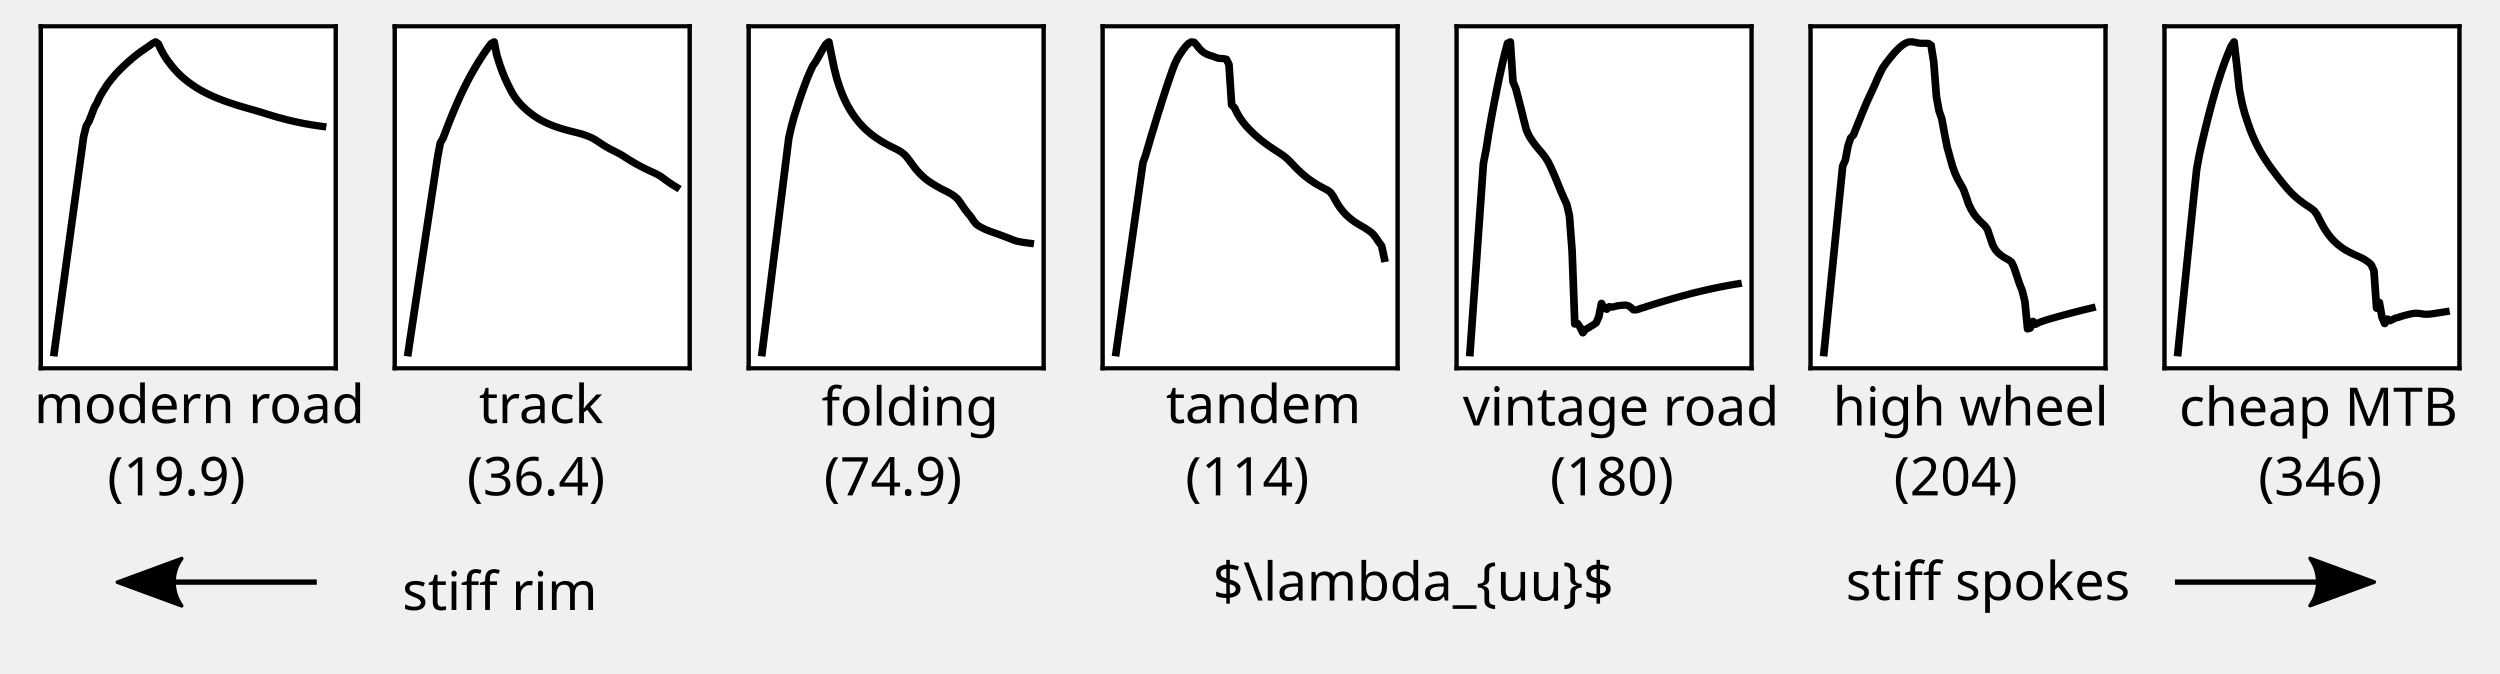
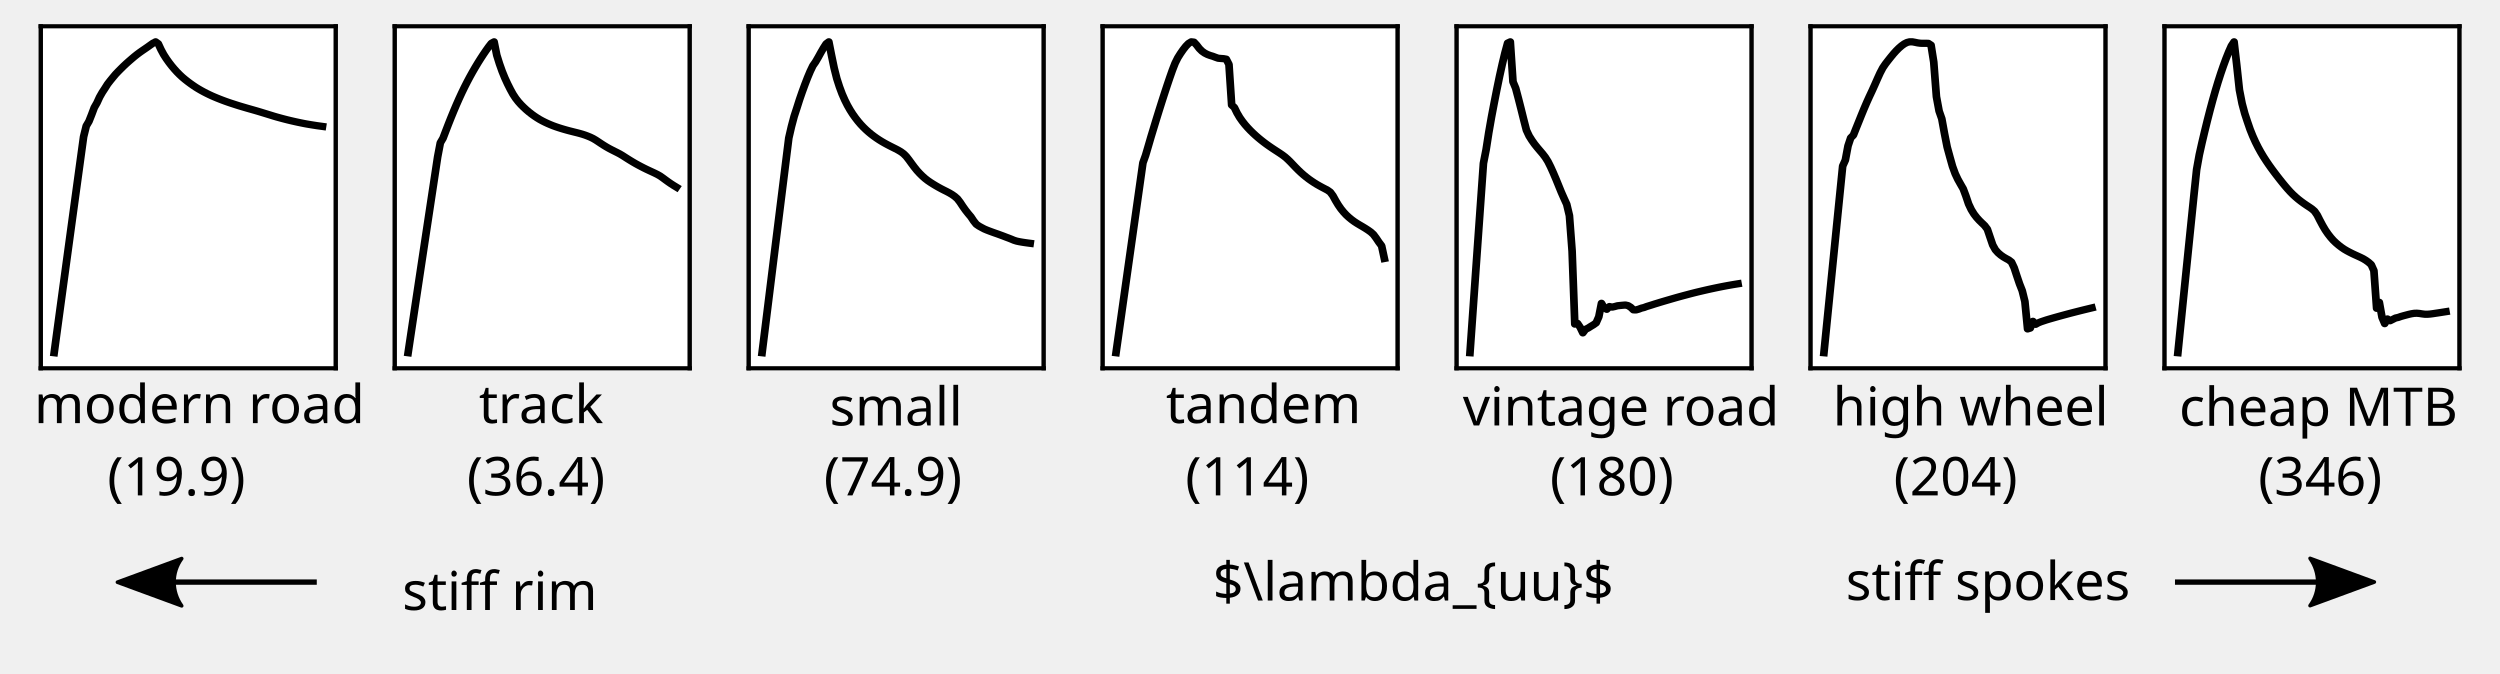
<svg xmlns="http://www.w3.org/2000/svg" width="6.5in" height="1.75in" viewBox="0 0 165.1 44.45" version="1.1" id="svg8">
  <defs id="defs2">
    <marker orient="auto" refY="0" refX="0" id="Arrow2Lend" style="overflow:visible">
      <path id="path2476" style="fill:#000000;fill-opacity:1;fill-rule:evenodd;stroke:#000000;stroke-width:0.625;stroke-linejoin:round;stroke-opacity:1" d="M 8.719,4.034 -2.207,0.016 8.719,-4.002 c -1.745,2.372 -1.735,5.617 -6e-7,8.035 z" transform="matrix(-1.1,0,0,-1.1,-1.1,0)" />
    </marker>
    <clipPath clipPathUnits="userSpaceOnUse" id="clipPath1605">
      <path d="M 376.968,9 H 421.2 v 54.36 h -44.232 z" id="path1603" />
    </clipPath>
    <clipPath clipPathUnits="userSpaceOnUse" id="clipPath1583">
      <path d="m 323.89,9 h 44.232 v 54.36 h -44.232 z" id="path1581" />
    </clipPath>
    <clipPath clipPathUnits="userSpaceOnUse" id="clipPath1561">
      <path d="m 270.812,9 h 44.232 v 54.36 h -44.232 z" id="path1559" />
    </clipPath>
    <clipPath clipPathUnits="userSpaceOnUse" id="clipPath1539">
      <path d="m 217.734,9 h 44.232 v 54.36 h -44.232 z" id="path1537" />
    </clipPath>
    <clipPath clipPathUnits="userSpaceOnUse" id="clipPath1517">
      <path d="m 164.656,9 h 44.232 v 54.36 h -44.232 z" id="path1515" />
    </clipPath>
    <clipPath clipPathUnits="userSpaceOnUse" id="clipPath1495">
      <path d="m 111.578,9 h 44.232 v 54.36 h -44.232 z" id="path1493" />
    </clipPath>
    <clipPath clipPathUnits="userSpaceOnUse" id="clipPath1473">
      <path d="m 58.5,9 h 44.232 V 63.36 H 58.5 Z" id="path1471" />
    </clipPath>
    <marker orient="auto" refY="0" refX="0" id="Arrow2Lend-9" style="overflow:visible">
      <path id="path2476-9" style="fill:#000000;fill-opacity:1;fill-rule:evenodd;stroke:#000000;stroke-width:0.625;stroke-linejoin:round;stroke-opacity:1" d="M 8.719,4.034 -2.207,0.016 8.719,-4.002 c -1.745,2.372 -1.735,5.617 -6e-7,8.035 z" transform="matrix(-1.1,0,0,-1.1,-1.1,0)" />
    </marker>
  </defs>
  <g id="layer1" transform="translate(0,-252.55)">
    <path d="M 2.692,276.871 H 22.172 v -22.586 H 2.692 Z" style="fill:#ffffff;fill-opacity:1;fill-rule:nonzero;stroke:none;stroke-width:0.353" id="path1465" />
    <g transform="matrix(0.4403902,0,0,-0.4154856,-23.07053,280.6103)" id="g1467" style="stroke-width:0.825">
      <g id="g1469" clip-path="url(#clipPath1473)" style="stroke-width:0.825">
        <path d="m 60.511,11.471 0.401,3.163 0.401,3.133 0.401,3.128 0.401,3.128 0.401,3.124 0.401,3.121 0.401,3.116 0.401,3.113 0.401,3.108 0.401,3.103 0.401,3.092 0.4,1.718 0.4,0.72 0.4,1.065 0.4,1.132 0.4,0.742 0.4,0.928 0.4,0.745 0.4,0.646 0.4,0.674 0.4,0.546 0.4,0.518 0.4,0.507 0.4,0.444 0.4,0.428 0.4,0.417 0.4,0.397 0.4,0.377 0.4,0.367 0.4,0.359 0.4,0.34 0.4,0.317 0.4,0.299 0.4,0.288 0.4,0.291 0.4,0.304 0.4,0.3 0.4,0.221 0.4,-0.307 0.4,-0.917 0.4,-0.788 0.4,-0.662 0.4,-0.595 0.4,-0.551 0.402,-0.507 0.404,-0.472 0.404,-0.432 0.404,-0.398 0.404,-0.359 0.404,-0.336 0.404,-0.318 0.404,-0.301 0.404,-0.288 0.404,-0.263 0.404,-0.246 0.404,-0.233 0.404,-0.22 0.404,-0.209 0.404,-0.199 0.404,-0.185 0.404,-0.178 0.404,-0.17 0.404,-0.165 0.404,-0.158 0.404,-0.151 0.404,-0.145 0.404,-0.139 0.404,-0.139 0.404,-0.135 0.404,-0.128 0.404,-0.126 0.404,-0.126 0.404,-0.122 0.404,-0.121 0.404,-0.122 0.404,-0.125 0.404,-0.129 0.404,-0.131 0.404,-0.132 0.404,-0.131 0.404,-0.132 0.404,-0.133 0.404,-0.125 0.404,-0.118 0.404,-0.116 0.404,-0.113 0.404,-0.108 0.404,-0.104 0.404,-0.099 0.404,-0.097 0.404,-0.092 0.404,-0.089 0.404,-0.087 0.404,-0.081 0.404,-0.073 0.404,-0.07 0.404,-0.068 0.404,-0.067 0.404,-0.058 0.404,-0.059" style="fill:none;stroke:#000000;stroke-width:1.155;stroke-linecap:square;stroke-linejoin:round;stroke-miterlimit:10;stroke-dasharray:none;stroke-opacity:1" id="path1475" />
      </g>
    </g>
    <g transform="matrix(0.4403902,0,0,-0.4154856,-23.07053,280.6103)" id="g1477" style="stroke-width:0.825">
      <path d="M 58.5,9 V 63.36" style="fill:none;stroke:#000000;stroke-width:0.66;stroke-linecap:square;stroke-linejoin:miter;stroke-miterlimit:10;stroke-dasharray:none;stroke-opacity:1" id="path1479" />
      <path d="M 102.732,9 V 63.36" style="fill:none;stroke:#000000;stroke-width:0.66;stroke-linecap:square;stroke-linejoin:miter;stroke-miterlimit:10;stroke-dasharray:none;stroke-opacity:1" id="path1481" />
      <path d="m 58.5,9 h 44.232" style="fill:none;stroke:#000000;stroke-width:0.66;stroke-linecap:square;stroke-linejoin:miter;stroke-miterlimit:10;stroke-dasharray:none;stroke-opacity:1" id="path1483" />
      <path d="m 58.5,63.36 h 44.232" style="fill:none;stroke:#000000;stroke-width:0.66;stroke-linecap:square;stroke-linejoin:miter;stroke-miterlimit:10;stroke-dasharray:none;stroke-opacity:1" id="path1485" />
      <path d="m 111.578,9 h 44.232 v 54.36 h -44.232 z" style="fill:#ffffff;fill-opacity:1;fill-rule:nonzero;stroke:none;stroke-width:0.825" id="path1487" />
    </g>
    <g transform="matrix(0.4403902,0,0,-0.4154856,-23.07053,280.6103)" id="g1489" style="stroke-width:0.825">
      <g id="g1491" clip-path="url(#clipPath1495)" style="stroke-width:0.825">
        <path d="m 113.589,11.471 0.402,2.853 0.402,2.835 0.402,2.834 0.402,2.833 0.402,2.831 0.403,2.83 0.403,2.827 0.403,2.826 0.403,2.824 0.403,2.823 0.402,2.82 0.402,2.229 0.402,0.727 0.402,1.119 0.402,1.103 0.402,1.071 0.402,1.04 0.402,1.003 0.402,0.963 0.402,0.924 0.402,0.88 0.403,0.842 0.404,0.807 0.404,0.772 0.404,0.741 0.404,0.71 0.404,0.682 0.404,0.656 0.404,0.629 0.404,0.601 0.404,0.549 0.404,0.234 0.404,-2.12 0.404,-1.371 0.404,-1.206 0.404,-1.051 0.404,-0.93 0.404,-0.855 0.404,-0.782 0.404,-0.652 0.404,-0.55 0.404,-0.477 0.404,-0.426 0.402,-0.393 0.4,-0.358 0.4,-0.33 0.4,-0.305 0.4,-0.282 0.4,-0.259 0.4,-0.231 0.4,-0.213 0.4,-0.196 0.4,-0.182 0.4,-0.171 0.4,-0.154 0.4,-0.144 0.4,-0.134 0.4,-0.127 0.4,-0.121 0.4,-0.115 0.4,-0.108 0.4,-0.107 0.4,-0.105 0.4,-0.111 0.4,-0.122 0.4,-0.139 0.4,-0.158 0.4,-0.176 0.4,-0.206 0.4,-0.249 0.4,-0.279 0.4,-0.283 0.4,-0.273 0.4,-0.258 0.4,-0.241 0.4,-0.222 0.4,-0.214 0.4,-0.211 0.4,-0.222 0.4,-0.25 0.4,-0.272 0.4,-0.27 0.4,-0.262 0.4,-0.255 0.4,-0.246 0.4,-0.233 0.4,-0.224 0.403,-0.22 0.408,-0.213 0.408,-0.203 0.408,-0.199 0.408,-0.202 0.408,-0.214 0.408,-0.247 0.408,-0.304 0.408,-0.321 0.408,-0.312 0.408,-0.297 0.408,-0.279 0.408,-0.262" style="fill:none;stroke:#000000;stroke-width:1.155;stroke-linecap:square;stroke-linejoin:round;stroke-miterlimit:10;stroke-dasharray:none;stroke-opacity:1" id="path1497" />
      </g>
    </g>
    <g transform="matrix(0.4403902,0,0,-0.4154856,-23.07053,280.6103)" id="g1499" style="stroke-width:0.825">
      <path d="M 111.578,9 V 63.36" style="fill:none;stroke:#000000;stroke-width:0.66;stroke-linecap:square;stroke-linejoin:miter;stroke-miterlimit:10;stroke-dasharray:none;stroke-opacity:1" id="path1501" />
      <path d="M 155.81,9 V 63.36" style="fill:none;stroke:#000000;stroke-width:0.66;stroke-linecap:square;stroke-linejoin:miter;stroke-miterlimit:10;stroke-dasharray:none;stroke-opacity:1" id="path1503" />
      <path d="m 111.578,9 h 44.232" style="fill:none;stroke:#000000;stroke-width:0.66;stroke-linecap:square;stroke-linejoin:miter;stroke-miterlimit:10;stroke-dasharray:none;stroke-opacity:1" id="path1505" />
      <path d="m 111.578,63.36 h 44.232" style="fill:none;stroke:#000000;stroke-width:0.66;stroke-linecap:square;stroke-linejoin:miter;stroke-miterlimit:10;stroke-dasharray:none;stroke-opacity:1" id="path1507" />
      <path d="m 164.656,9 h 44.232 V 63.36 H 164.656 Z" style="fill:#ffffff;fill-opacity:1;fill-rule:nonzero;stroke:none;stroke-width:0.825" id="path1509" />
    </g>
    <g transform="matrix(0.4403902,0,0,-0.4154856,-23.07053,280.6103)" id="g1511" style="stroke-width:0.825">
      <g id="g1513" clip-path="url(#clipPath1517)" style="stroke-width:0.825">
        <path d="m 166.667,11.471 0.401,3.415 0.4,3.421 0.4,3.419 0.4,3.418 0.4,3.416 0.401,3.414 0.401,3.411 0.401,3.409 0.401,3.406 0.401,3.402 0.401,1.842 0.401,1.597 0.401,1.308 0.401,1.336 0.401,1.229 0.401,1.165 0.401,1.1 0.401,1.014 0.401,0.889 0.401,0.609 0.401,0.731 0.4,0.77 0.398,0.728 0.398,0.655 0.398,0.316 0.398,-2.135 0.398,-2.032 0.398,-1.674 0.398,-1.311 0.398,-1.132 0.398,-0.963 0.398,-0.843 0.398,-0.741 0.398,-0.663 0.398,-0.591 0.398,-0.542 0.398,-0.494 0.398,-0.446 0.398,-0.409 0.398,-0.378 0.398,-0.346 0.398,-0.321 0.398,-0.299 0.401,-0.281 0.404,-0.264 0.404,-0.246 0.404,-0.233 0.404,-0.223 0.404,-0.216 0.404,-0.213 0.404,-0.224 0.404,-0.254 0.404,-0.313 0.404,-0.425 0.404,-0.549 0.404,-0.589 0.404,-0.574 0.404,-0.533 0.404,-0.466 0.404,-0.422 0.404,-0.381 0.404,-0.331 0.404,-0.294 0.404,-0.271 0.404,-0.259 0.404,-0.245 0.404,-0.234 0.404,-0.22 0.404,-0.212 0.404,-0.227 0.404,-0.254 0.404,-0.3 0.404,-0.376 0.404,-0.56 0.404,-0.647 0.404,-0.605 0.404,-0.543 0.404,-0.507 0.404,-0.647 0.404,-0.539 0.404,-0.295 0.404,-0.236 0.404,-0.227 0.404,-0.18 0.404,-0.163 0.404,-0.158 0.404,-0.153 0.404,-0.148 0.404,-0.158 0.404,-0.157 0.404,-0.167 0.404,-0.159 0.404,-0.169 0.404,-0.179 0.404,-0.134 0.404,-0.091 0.404,-0.075 0.404,-0.066 0.404,-0.06 0.404,-0.056" style="fill:none;stroke:#000000;stroke-width:1.155;stroke-linecap:square;stroke-linejoin:round;stroke-miterlimit:10;stroke-dasharray:none;stroke-opacity:1" id="path1519" />
      </g>
    </g>
    <g transform="matrix(0.4403902,0,0,-0.4154856,-23.07053,280.6103)" id="g1521" style="stroke-width:0.825">
      <path d="M 164.656,9 V 63.36" style="fill:none;stroke:#000000;stroke-width:0.66;stroke-linecap:square;stroke-linejoin:miter;stroke-miterlimit:10;stroke-dasharray:none;stroke-opacity:1" id="path1523" />
      <path d="M 208.888,9 V 63.36" style="fill:none;stroke:#000000;stroke-width:0.66;stroke-linecap:square;stroke-linejoin:miter;stroke-miterlimit:10;stroke-dasharray:none;stroke-opacity:1" id="path1525" />
      <path d="m 164.656,9 h 44.232" style="fill:none;stroke:#000000;stroke-width:0.66;stroke-linecap:square;stroke-linejoin:miter;stroke-miterlimit:10;stroke-dasharray:none;stroke-opacity:1" id="path1527" />
      <path d="m 164.656,63.36 h 44.232" style="fill:none;stroke:#000000;stroke-width:0.66;stroke-linecap:square;stroke-linejoin:miter;stroke-miterlimit:10;stroke-dasharray:none;stroke-opacity:1" id="path1529" />
      <path d="m 217.734,9 h 44.232 v 54.36 h -44.232 z" style="fill:#ffffff;fill-opacity:1;fill-rule:nonzero;stroke:none;stroke-width:0.825" id="path1531" />
    </g>
    <g transform="matrix(0.4403902,0,0,-0.4154856,-23.07053,280.6103)" id="g1533" style="stroke-width:0.825">
      <g id="g1535" clip-path="url(#clipPath1539)" style="stroke-width:0.825">
        <path d="m 219.745,11.471 0.403,3.005 0.403,3.025 0.403,3.023 0.403,3.022 0.403,3.022 0.403,3.019 0.403,3.019 0.403,3.016 0.403,3.017 0.403,3.01 0.402,1.197 0.402,1.45 0.402,1.465 0.402,1.402 0.402,1.4 0.402,1.376 0.402,1.349 0.402,1.325 0.402,1.297 0.402,1.262 0.402,1.213 0.403,1.099 0.404,0.863 0.404,0.681 0.404,0.617 0.404,0.544 0.404,0.439 0.404,0.261 0.404,-0.047 0.404,-0.462 0.404,-0.558 0.404,-0.424 0.404,-0.301 0.404,-0.217 0.404,-0.159 0.404,-0.129 0.404,-0.164 0.404,-0.15 0.404,-0.036 0.404,-0.031 0.404,-0.078 0.404,-0.841 0.404,-6.45 0.401,-0.382 0.4,-0.869 0.399,-0.722 0.4,-0.603 0.399,-0.536 0.4,-0.483 0.399,-0.446 0.4,-0.415 0.4,-0.39 0.399,-0.368 0.4,-0.349 0.399,-0.332 0.4,-0.317 0.4,-0.301 0.399,-0.291 0.4,-0.281 0.399,-0.274 0.4,-0.277 0.399,-0.288 0.4,-0.318 0.4,-0.369 0.399,-0.417 0.4,-0.445 0.399,-0.442 0.4,-0.426 0.4,-0.4 0.399,-0.374 0.4,-0.344 0.399,-0.324 0.4,-0.297 0.399,-0.281 0.4,-0.262 0.4,-0.24 0.399,-0.231 0.4,-0.221 0.399,-0.227 0.4,-0.3 0.399,-0.57 0.4,-0.773 0.4,-0.703 0.399,-0.612 0.4,-0.52 0.399,-0.454 0.408,-0.397 0.408,-0.354 0.408,-0.316 0.408,-0.28 0.408,-0.26 0.408,-0.252 0.408,-0.263 0.408,-0.279 0.408,-0.308 0.408,-0.392 0.408,-0.582 0.408,-0.645 0.408,-0.576 0.408,-2.012" style="fill:none;stroke:#000000;stroke-width:1.155;stroke-linecap:square;stroke-linejoin:round;stroke-miterlimit:10;stroke-dasharray:none;stroke-opacity:1" id="path1541" />
      </g>
    </g>
    <g transform="matrix(0.4403902,0,0,-0.4154856,-23.07053,280.6103)" id="g1543" style="stroke-width:0.825">
      <path d="M 217.734,9 V 63.36" style="fill:none;stroke:#000000;stroke-width:0.66;stroke-linecap:square;stroke-linejoin:miter;stroke-miterlimit:10;stroke-dasharray:none;stroke-opacity:1" id="path1545" />
      <path d="M 261.966,9 V 63.36" style="fill:none;stroke:#000000;stroke-width:0.66;stroke-linecap:square;stroke-linejoin:miter;stroke-miterlimit:10;stroke-dasharray:none;stroke-opacity:1" id="path1547" />
      <path d="m 217.734,9 h 44.232" style="fill:none;stroke:#000000;stroke-width:0.66;stroke-linecap:square;stroke-linejoin:miter;stroke-miterlimit:10;stroke-dasharray:none;stroke-opacity:1" id="path1549" />
      <path d="m 217.734,63.36 h 44.232" style="fill:none;stroke:#000000;stroke-width:0.66;stroke-linecap:square;stroke-linejoin:miter;stroke-miterlimit:10;stroke-dasharray:none;stroke-opacity:1" id="path1551" />
      <path d="M 270.812,9 H 315.044 V 63.36 H 270.812 Z" style="fill:#ffffff;fill-opacity:1;fill-rule:nonzero;stroke:none;stroke-width:0.825" id="path1553" />
    </g>
    <g transform="matrix(0.4403902,0,0,-0.4154856,-23.07053,280.6103)" id="g1555" style="stroke-width:0.825">
      <g id="g1557" clip-path="url(#clipPath1561)" style="stroke-width:0.825">
        <path d="m 272.823,11.471 0.403,6.032 0.403,6.023 0.403,6.023 0.403,6.016 0.403,6.01 0.403,2.179 0.403,2.735 0.403,2.44 0.403,2.241 0.403,2.169 0.403,2.065 0.403,1.925 0.403,1.784 0.403,1.573 0.403,0.202 0.403,-6.346 0.403,-1.025 0.403,-1.616 0.403,-1.677 0.403,-1.721 0.403,-1.658 0.403,-0.916 0.403,-0.679 0.403,-0.605 0.403,-0.536 0.403,-0.505 0.403,-0.502 0.403,-0.553 0.403,-0.678 0.403,-0.854 0.403,-0.95 0.403,-1.002 0.403,-1.048 0.403,-1.05 0.403,-0.966 0.403,-0.935 0.403,-1.803 0.403,-5.636 0.403,-11.606 0.403,0.12 0.403,-0.634 0.401,-0.883 0.399,0.563 0.399,0.205 0.399,0.271 0.399,0.253 0.399,0.307 0.399,0.965 0.399,2.14 0.399,-0.716 0.399,-0.241 0.399,0.44 0.399,-0.09 0.399,0.093 0.399,0.119 0.399,0.046 0.399,0.041 0.399,0.033 0.399,-0.095 0.399,-0.266 0.399,-0.405 0.399,-0.011 0.399,0.118 0.399,0.161 0.399,0.104 0.399,0.16 0.399,0.13 0.399,0.132 0.399,0.138 0.399,0.127 0.399,0.131 0.399,0.127 0.399,0.124 0.399,0.124 0.399,0.123 0.399,0.123 0.399,0.121 0.399,0.118 0.399,0.116 0.399,0.115 0.399,0.112 0.399,0.112 0.399,0.11 0.399,0.108 0.4,0.105 0.407,0.102 0.407,0.101 0.407,0.1 0.407,0.098 0.407,0.095 0.407,0.093 0.407,0.091 0.407,0.089 0.407,0.086 0.407,0.083 0.407,0.081 0.407,0.077 0.407,0.075 0.407,0.072 0.407,0.069" style="fill:none;stroke:#000000;stroke-width:1.155;stroke-linecap:square;stroke-linejoin:round;stroke-miterlimit:10;stroke-dasharray:none;stroke-opacity:1" id="path1563" />
      </g>
    </g>
    <g transform="matrix(0.4403902,0,0,-0.4154856,-23.07053,280.6103)" id="g1565" style="stroke-width:0.825">
      <path d="M 270.812,9 V 63.36" style="fill:none;stroke:#000000;stroke-width:0.66;stroke-linecap:square;stroke-linejoin:miter;stroke-miterlimit:10;stroke-dasharray:none;stroke-opacity:1" id="path1567" />
      <path d="M 315.044,9 V 63.36" style="fill:none;stroke:#000000;stroke-width:0.66;stroke-linecap:square;stroke-linejoin:miter;stroke-miterlimit:10;stroke-dasharray:none;stroke-opacity:1" id="path1569" />
      <path d="M 270.812,9 H 315.044" style="fill:none;stroke:#000000;stroke-width:0.66;stroke-linecap:square;stroke-linejoin:miter;stroke-miterlimit:10;stroke-dasharray:none;stroke-opacity:1" id="path1571" />
      <path d="M 270.812,63.36 H 315.044" style="fill:none;stroke:#000000;stroke-width:0.66;stroke-linecap:square;stroke-linejoin:miter;stroke-miterlimit:10;stroke-dasharray:none;stroke-opacity:1" id="path1573" />
      <path d="m 323.89,9 h 44.232 v 54.36 h -44.232 z" style="fill:#ffffff;fill-opacity:1;fill-rule:nonzero;stroke:none;stroke-width:0.825" id="path1575" />
    </g>
    <g transform="matrix(0.4403902,0,0,-0.4154856,-23.07053,280.6103)" id="g1577" style="stroke-width:0.825">
      <g id="g1579" clip-path="url(#clipPath1583)" style="stroke-width:0.825">
        <path d="m 325.901,11.471 0.402,4.276 0.401,4.239 0.401,4.237 0.401,4.236 0.401,4.235 0.402,4.235 0.401,4.209 0.401,0.954 0.401,2.255 0.401,1.274 0.402,0.43 0.401,1.077 0.401,1.051 0.401,1.059 0.401,1.033 0.402,0.996 0.401,0.939 0.401,0.906 0.401,0.939 0.401,0.966 0.402,0.934 0.402,0.813 0.402,0.623 0.402,0.552 0.402,0.538 0.402,0.515 0.402,0.474 0.402,0.423 0.402,0.37 0.402,0.305 0.402,0.217 0.402,0.109 0.402,-6.81e-4 0.402,-0.078 0.402,-0.09 0.402,-0.057 0.402,-0.015 0.402,0.007 0.402,-0.013 0.402,-0.28 0.402,-2.696 0.402,-5.499 0.402,-2.286 0.402,-1.221 0.402,-2.339 0.402,-2.15 0.402,-1.562 0.402,-1.517 0.402,-1.168 0.402,-0.904 0.402,-0.761 0.402,-0.744 0.402,-1.139 0.402,-1.264 0.402,-0.901 0.402,-0.692 0.402,-0.553 0.402,-0.469 0.402,-0.419 0.402,-0.407 0.402,-0.567 0.402,-1.262 0.402,-1.249 0.402,-0.765 0.402,-0.473 0.402,-0.367 0.402,-0.299 0.402,-0.248 0.402,-0.23 0.402,-0.333 0.402,-0.901 0.402,-1.298 0.402,-1.261 0.402,-1.085 0.402,-1.721 0.402,-4.361 0.402,0.131 0.402,1.08 0.402,-0.48 0.402,0.238 0.402,0.172 0.402,0.143 0.402,0.141 0.402,0.129 0.402,0.123 0.402,0.122 0.402,0.12 0.402,0.118 0.402,0.117 0.402,0.115 0.402,0.114 0.402,0.113 0.402,0.111 0.402,0.109 0.402,0.108 0.402,0.107 0.402,0.106 0.402,0.104 0.402,0.103 0.402,0.102" style="fill:none;stroke:#000000;stroke-width:1.155;stroke-linecap:square;stroke-linejoin:round;stroke-miterlimit:10;stroke-dasharray:none;stroke-opacity:1" id="path1585" />
      </g>
    </g>
    <g transform="matrix(0.4403902,0,0,-0.4154856,-23.07053,280.6103)" id="g1587" style="stroke-width:0.825">
      <path d="M 323.89,9 V 63.36" style="fill:none;stroke:#000000;stroke-width:0.66;stroke-linecap:square;stroke-linejoin:miter;stroke-miterlimit:10;stroke-dasharray:none;stroke-opacity:1" id="path1589" />
      <path d="M 368.122,9 V 63.36" style="fill:none;stroke:#000000;stroke-width:0.66;stroke-linecap:square;stroke-linejoin:miter;stroke-miterlimit:10;stroke-dasharray:none;stroke-opacity:1" id="path1591" />
      <path d="m 323.89,9 h 44.232" style="fill:none;stroke:#000000;stroke-width:0.66;stroke-linecap:square;stroke-linejoin:miter;stroke-miterlimit:10;stroke-dasharray:none;stroke-opacity:1" id="path1593" />
      <path d="m 323.89,63.36 h 44.232" style="fill:none;stroke:#000000;stroke-width:0.66;stroke-linecap:square;stroke-linejoin:miter;stroke-miterlimit:10;stroke-dasharray:none;stroke-opacity:1" id="path1595" />
      <path d="M 376.968,9 H 421.2 v 54.36 h -44.232 z" style="fill:#ffffff;fill-opacity:1;fill-rule:nonzero;stroke:none;stroke-width:0.825" id="path1597" />
    </g>
    <g transform="matrix(0.4403902,0,0,-0.4154856,-23.07053,280.6103)" id="g1599" style="stroke-width:0.825">
      <g id="g1601" clip-path="url(#clipPath1605)" style="stroke-width:0.825">
        <path d="m 378.979,11.471 0.401,4.189 0.401,4.196 0.402,4.189 0.402,4.182 0.402,4.172 0.401,4.153 0.401,4.038 0.401,2.352 0.401,1.903 0.401,1.794 0.401,1.731 0.401,1.658 0.401,1.575 0.401,1.496 0.401,1.408 0.401,1.328 0.401,1.234 0.401,1.156 0.401,1.063 0.401,0.959 0.401,0.642 0.401,-3.689 0.401,-3.954 0.401,-2.17 0.401,-1.59 0.401,-1.293 0.401,-1.236 0.401,-1.058 0.401,-0.941 0.401,-0.847 0.401,-0.771 0.401,-0.711 0.401,-0.659 0.401,-0.625 0.401,-0.598 0.401,-0.572 0.401,-0.559 0.401,-0.547 0.401,-0.533 0.401,-0.518 0.401,-0.497 0.401,-0.467 0.401,-0.431 0.404,-0.394 0.405,-0.363 0.405,-0.335 0.405,-0.314 0.405,-0.294 0.405,-0.283 0.405,-0.293 0.405,-0.371 0.405,-0.62 0.405,-0.845 0.405,-0.808 0.405,-0.729 0.405,-0.623 0.405,-0.549 0.405,-0.485 0.405,-0.408 0.405,-0.363 0.405,-0.328 0.405,-0.293 0.405,-0.252 0.405,-0.229 0.405,-0.216 0.405,-0.203 0.405,-0.193 0.405,-0.197 0.405,-0.214 0.405,-0.259 0.405,-0.308 0.405,-0.384 0.405,-0.958 0.405,-5.98 0.405,0.953 0.405,-2.381 0.405,-1.01 0.405,0.746 0.405,-0.285 0.405,0.216 0.405,0.217 0.405,0.093 0.401,0.149 0.397,0.121 0.397,0.112 0.397,0.111 0.397,0.093 0.397,0.066 0.397,0.016 0.397,-0.036 0.397,-0.068 0.397,-0.052 0.397,-0.006 0.397,0.032 0.397,0.054 0.397,0.063 0.397,0.063 0.397,0.064 0.397,0.067 0.397,0.066" style="fill:none;stroke:#000000;stroke-width:1.155;stroke-linecap:square;stroke-linejoin:round;stroke-miterlimit:10;stroke-dasharray:none;stroke-opacity:1" id="path1607" />
      </g>
    </g>
    <g transform="matrix(0.4403902,0,0,-0.4154856,-23.07053,280.6103)" id="g1609" style="stroke-width:0.825">
      <path d="M 376.968,9 V 63.36" style="fill:none;stroke:#000000;stroke-width:0.66;stroke-linecap:square;stroke-linejoin:miter;stroke-miterlimit:10;stroke-dasharray:none;stroke-opacity:1" id="path1611" />
      <path d="M 421.2,9 V 63.36" style="fill:none;stroke:#000000;stroke-width:0.66;stroke-linecap:square;stroke-linejoin:miter;stroke-miterlimit:10;stroke-dasharray:none;stroke-opacity:1" id="path1613" />
      <path d="M 376.968,9 H 421.2" style="fill:none;stroke:#000000;stroke-width:0.66;stroke-linecap:square;stroke-linejoin:miter;stroke-miterlimit:10;stroke-dasharray:none;stroke-opacity:1" id="path1615" />
      <path d="M 376.968,63.36 H 421.2" style="fill:none;stroke:#000000;stroke-width:0.66;stroke-linecap:square;stroke-linejoin:miter;stroke-miterlimit:10;stroke-dasharray:none;stroke-opacity:1" id="path1617" />
    </g>
    <text xml:space="preserve" style="font-style:normal;font-variant:normal;font-weight:normal;font-stretch:normal;font-size:3.528px;line-height:1.25;font-family:sans-serif;-inkscape-font-specification:'sans-serif, Normal';font-variant-ligatures:normal;font-variant-caps:normal;font-variant-numeric:normal;font-feature-settings:normal;text-align:start;letter-spacing:0px;word-spacing:0px;writing-mode:lr-tb;text-anchor:start;fill:#000000;fill-opacity:1;stroke:none;stroke-width:0.265" x="80.095" y="292.211" id="text2407">
      <tspan id="tspan2405" x="80.095" y="292.211" style="stroke-width:0.265">$\lambda_{uu}$</tspan>
    </text>
    <text xml:space="preserve" style="font-style:normal;font-variant:normal;font-weight:normal;font-stretch:normal;font-size:3.528px;line-height:1.25;font-family:sans-serif;-inkscape-font-specification:'sans-serif, Normal';font-variant-ligatures:normal;font-variant-caps:normal;font-variant-numeric:normal;font-feature-settings:normal;text-align:start;letter-spacing:0px;word-spacing:0px;writing-mode:lr-tb;text-anchor:start;fill:#000000;fill-opacity:1;stroke:none;stroke-width:0.265" x="7.088" y="285.262" id="text2411">
      <tspan id="tspan2409" x="7.088" y="285.262" style="stroke-width:0.265">(19.9)</tspan>
    </text>
    <text xml:space="preserve" style="font-style:normal;font-variant:normal;font-weight:normal;font-stretch:normal;font-size:3.528px;line-height:1.25;font-family:sans-serif;-inkscape-font-specification:'sans-serif, Normal';font-variant-ligatures:normal;font-variant-caps:normal;font-variant-numeric:normal;font-feature-settings:normal;text-align:start;letter-spacing:0px;word-spacing:0px;writing-mode:lr-tb;text-anchor:start;fill:#000000;fill-opacity:1;stroke:none;stroke-width:0.265" x="30.834" y="285.262" id="text2415">
      <tspan id="tspan2413" x="30.834" y="285.262" style="stroke-width:0.265">(36.4)</tspan>
    </text>
    <text xml:space="preserve" style="font-style:normal;font-variant:normal;font-weight:normal;font-stretch:normal;font-size:3.528px;line-height:1.25;font-family:sans-serif;-inkscape-font-specification:'sans-serif, Normal';font-variant-ligatures:normal;font-variant-caps:normal;font-variant-numeric:normal;font-feature-settings:normal;text-align:start;letter-spacing:0px;word-spacing:0px;writing-mode:lr-tb;text-anchor:start;fill:#000000;fill-opacity:1;stroke:none;stroke-width:0.265" x="54.411" y="285.262" id="text2419">
      <tspan id="tspan2417" x="54.411" y="285.262" style="stroke-width:0.265">(74.9)</tspan>
    </text>
    <text xml:space="preserve" style="font-style:normal;font-variant:normal;font-weight:normal;font-stretch:normal;font-size:3.528px;line-height:1.25;font-family:sans-serif;-inkscape-font-specification:'sans-serif, Normal';font-variant-ligatures:normal;font-variant-caps:normal;font-variant-numeric:normal;font-feature-settings:normal;text-align:start;letter-spacing:0px;word-spacing:0px;writing-mode:lr-tb;text-anchor:start;fill:#000000;fill-opacity:1;stroke:none;stroke-width:0.265" x="78.281" y="285.262" id="text2423">
      <tspan id="tspan2421" x="78.281" y="285.262" style="stroke-width:0.265">(114)</tspan>
    </text>
    <text xml:space="preserve" style="font-style:normal;font-variant:normal;font-weight:normal;font-stretch:normal;font-size:3.528px;line-height:1.25;font-family:sans-serif;-inkscape-font-specification:'sans-serif, Normal';font-variant-ligatures:normal;font-variant-caps:normal;font-variant-numeric:normal;font-feature-settings:normal;text-align:start;letter-spacing:0px;word-spacing:0px;writing-mode:lr-tb;text-anchor:start;fill:#000000;fill-opacity:1;stroke:none;stroke-width:0.265" x="102.365" y="285.262" id="text2427">
      <tspan id="tspan2425" x="102.365" y="285.262" style="stroke-width:0.265">(180)</tspan>
    </text>
    <text xml:space="preserve" style="font-style:normal;font-variant:normal;font-weight:normal;font-stretch:normal;font-size:3.528px;line-height:1.25;font-family:sans-serif;-inkscape-font-specification:'sans-serif, Normal';font-variant-ligatures:normal;font-variant-caps:normal;font-variant-numeric:normal;font-feature-settings:normal;text-align:start;letter-spacing:0px;word-spacing:0px;writing-mode:lr-tb;text-anchor:start;fill:#000000;fill-opacity:1;stroke:none;stroke-width:0.265" x="125.063" y="285.262" id="text2431">
      <tspan id="tspan2429" x="125.063" y="285.262" style="stroke-width:0.265">(204)</tspan>
    </text>
    <text xml:space="preserve" style="font-style:normal;font-variant:normal;font-weight:normal;font-stretch:normal;font-size:3.528px;line-height:1.25;font-family:sans-serif;-inkscape-font-specification:'sans-serif, Normal';font-variant-ligatures:normal;font-variant-caps:normal;font-variant-numeric:normal;font-feature-settings:normal;text-align:start;letter-spacing:0px;word-spacing:0px;writing-mode:lr-tb;text-anchor:start;fill:#000000;fill-opacity:1;stroke:none;stroke-width:0.265" x="149.136" y="285.262" id="text2435">
      <tspan id="tspan2433" x="149.136" y="285.262" style="stroke-width:0.265">(346)</tspan>
    </text>
    <text xml:space="preserve" style="font-style:normal;font-variant:normal;font-weight:normal;font-stretch:normal;font-size:3.528px;line-height:1.25;font-family:sans-serif;-inkscape-font-specification:'sans-serif, Normal';font-variant-ligatures:normal;font-variant-caps:normal;font-variant-numeric:normal;font-feature-settings:normal;text-align:start;letter-spacing:0px;word-spacing:0px;writing-mode:lr-tb;text-anchor:start;fill:#000000;fill-opacity:1;stroke:none;stroke-width:0.265" x="26.562" y="292.839" id="text2443">
      <tspan id="tspan2441" x="26.562" y="292.839" style="stroke-width:0.265">stiff rim</tspan>
    </text>
    <text xml:space="preserve" style="font-style:normal;font-variant:normal;font-weight:normal;font-stretch:normal;font-size:3.528px;line-height:1.25;font-family:sans-serif;-inkscape-font-specification:'sans-serif, Normal';font-variant-ligatures:normal;font-variant-caps:normal;font-variant-numeric:normal;font-feature-settings:normal;text-align:start;letter-spacing:0px;word-spacing:0px;writing-mode:lr-tb;text-anchor:start;fill:#000000;fill-opacity:1;stroke:none;stroke-width:0.265" x="121.896" y="292.176" id="text2451">
      <tspan id="tspan2449" x="121.896" y="292.176" style="stroke-width:0.265">stiff spokes</tspan>
    </text>
    <path style="fill:none;stroke:#000000;stroke-width:0.353;stroke-linecap:butt;stroke-linejoin:miter;stroke-miterlimit:4;stroke-dasharray:none;stroke-opacity:1;marker-end:url(#Arrow2Lend)" d="m 143.636,290.992 h 12.695" id="path2453" />
    <path style="fill:none;stroke:#000000;stroke-width:0.353;stroke-linecap:butt;stroke-linejoin:miter;stroke-miterlimit:4;stroke-dasharray:none;stroke-opacity:1;marker-end:url(#Arrow2Lend-9)" d="M 20.92,290.992 H 8.225" id="path2453-6" />
    <text xml:space="preserve" style="font-style:normal;font-variant:normal;font-weight:normal;font-stretch:normal;font-size:3.528px;line-height:1.25;font-family:sans-serif;-inkscape-font-specification:'sans-serif, Normal';font-variant-ligatures:normal;font-variant-caps:normal;font-variant-numeric:normal;font-feature-settings:normal;text-align:start;letter-spacing:0px;word-spacing:0px;writing-mode:lr-tb;text-anchor:start;fill:#000000;fill-opacity:1;stroke:none;stroke-width:0.265" x="2.256" y="280.494" id="text929">
      <tspan id="tspan927" x="2.256" y="280.494" style="stroke-width:0.265">modern road</tspan>
    </text>
    <text xml:space="preserve" style="font-style:normal;font-variant:normal;font-weight:normal;font-stretch:normal;font-size:3.528px;line-height:1.25;font-family:sans-serif;-inkscape-font-specification:'sans-serif, Normal';font-variant-ligatures:normal;font-variant-caps:normal;font-variant-numeric:normal;font-feature-settings:normal;text-align:start;letter-spacing:0px;word-spacing:0px;writing-mode:lr-tb;text-anchor:start;fill:#000000;fill-opacity:1;stroke:none;stroke-width:0.265" x="31.622" y="280.494" id="text933">
      <tspan id="tspan931" x="31.622" y="280.494" style="stroke-width:0.265">track</tspan>
    </text>
-     <text xml:space="preserve" style="font-style:normal;font-variant:normal;font-weight:normal;font-stretch:normal;font-size:3.528px;line-height:1.25;font-family:sans-serif;-inkscape-font-specification:'sans-serif, Normal';font-variant-ligatures:normal;font-variant-caps:normal;font-variant-numeric:normal;font-feature-settings:normal;text-align:start;letter-spacing:0px;word-spacing:0px;writing-mode:lr-tb;text-anchor:start;fill:#000000;fill-opacity:1;stroke:none;stroke-width:0.265" x="54.258" y="280.65" id="text937">
-       <tspan id="tspan935" x="54.258" y="280.65" style="stroke-width:0.265">folding</tspan>
+     <text xml:space="preserve" style="font-style:normal;font-variant:normal;font-weight:normal;font-stretch:normal;font-size:3.528px;line-height:1.25;font-family:sans-serif;-inkscape-font-specification:'sans-serif, Normal';font-variant-ligatures:normal;font-variant-caps:normal;font-variant-numeric:normal;font-feature-settings:normal;text-align:start;letter-spacing:0px;word-spacing:0px;writing-mode:lr-tb;text-anchor:start;fill:#000000;fill-opacity:1;stroke:none;stroke-width:0.265" x="54.787" y="280.65" id="text937">
+       <tspan id="tspan935" x="54.787" y="280.65" style="stroke-width:0.265">small</tspan>
    </text>
    <text xml:space="preserve" style="font-style:normal;font-variant:normal;font-weight:normal;font-stretch:normal;font-size:3.528px;line-height:1.25;font-family:sans-serif;-inkscape-font-specification:'sans-serif, Normal';font-variant-ligatures:normal;font-variant-caps:normal;font-variant-numeric:normal;font-feature-settings:normal;text-align:start;letter-spacing:0px;word-spacing:0px;writing-mode:lr-tb;text-anchor:start;fill:#000000;fill-opacity:1;stroke:none;stroke-width:0.265" x="76.992" y="280.494" id="text941">
      <tspan id="tspan939" x="76.992" y="280.494" style="stroke-width:0.265">tandem</tspan>
    </text>
    <text xml:space="preserve" style="font-style:normal;font-variant:normal;font-weight:normal;font-stretch:normal;font-size:3.528px;line-height:1.25;font-family:sans-serif;-inkscape-font-specification:'sans-serif, Normal';font-variant-ligatures:normal;font-variant-caps:normal;font-variant-numeric:normal;font-feature-settings:normal;text-align:start;letter-spacing:0px;word-spacing:0px;writing-mode:lr-tb;text-anchor:start;fill:#000000;fill-opacity:1;stroke:none;stroke-width:0.265" x="96.606" y="280.65" id="text945">
      <tspan x="96.606" y="280.65" style="stroke-width:0.265" id="tspan947">vintage road</tspan>
    </text>
    <text xml:space="preserve" style="font-style:normal;font-variant:normal;font-weight:normal;font-stretch:normal;font-size:3.528px;line-height:1.25;font-family:sans-serif;-inkscape-font-specification:'sans-serif, Normal';font-variant-ligatures:normal;font-variant-caps:normal;font-variant-numeric:normal;font-feature-settings:normal;text-align:start;letter-spacing:0px;word-spacing:0px;writing-mode:lr-tb;text-anchor:start;fill:#000000;fill-opacity:1;stroke:none;stroke-width:0.265" x="121.044" y="280.65" id="text953">
      <tspan id="tspan951" x="121.044" y="280.65" style="stroke-width:0.265">high wheel</tspan>
    </text>
    <text xml:space="preserve" style="font-style:normal;font-variant:normal;font-weight:normal;font-stretch:normal;font-size:3.528px;line-height:1.25;font-family:sans-serif;-inkscape-font-specification:'sans-serif, Normal';font-variant-ligatures:normal;font-variant-caps:normal;font-variant-numeric:normal;font-feature-settings:normal;text-align:start;letter-spacing:0px;word-spacing:0px;writing-mode:lr-tb;text-anchor:start;fill:#000000;fill-opacity:1;stroke:none;stroke-width:0.265" x="143.919" y="280.669" id="text957">
      <tspan id="tspan955" x="143.919" y="280.669" style="stroke-width:0.265">cheap MTB</tspan>
    </text>
  </g>
</svg>
